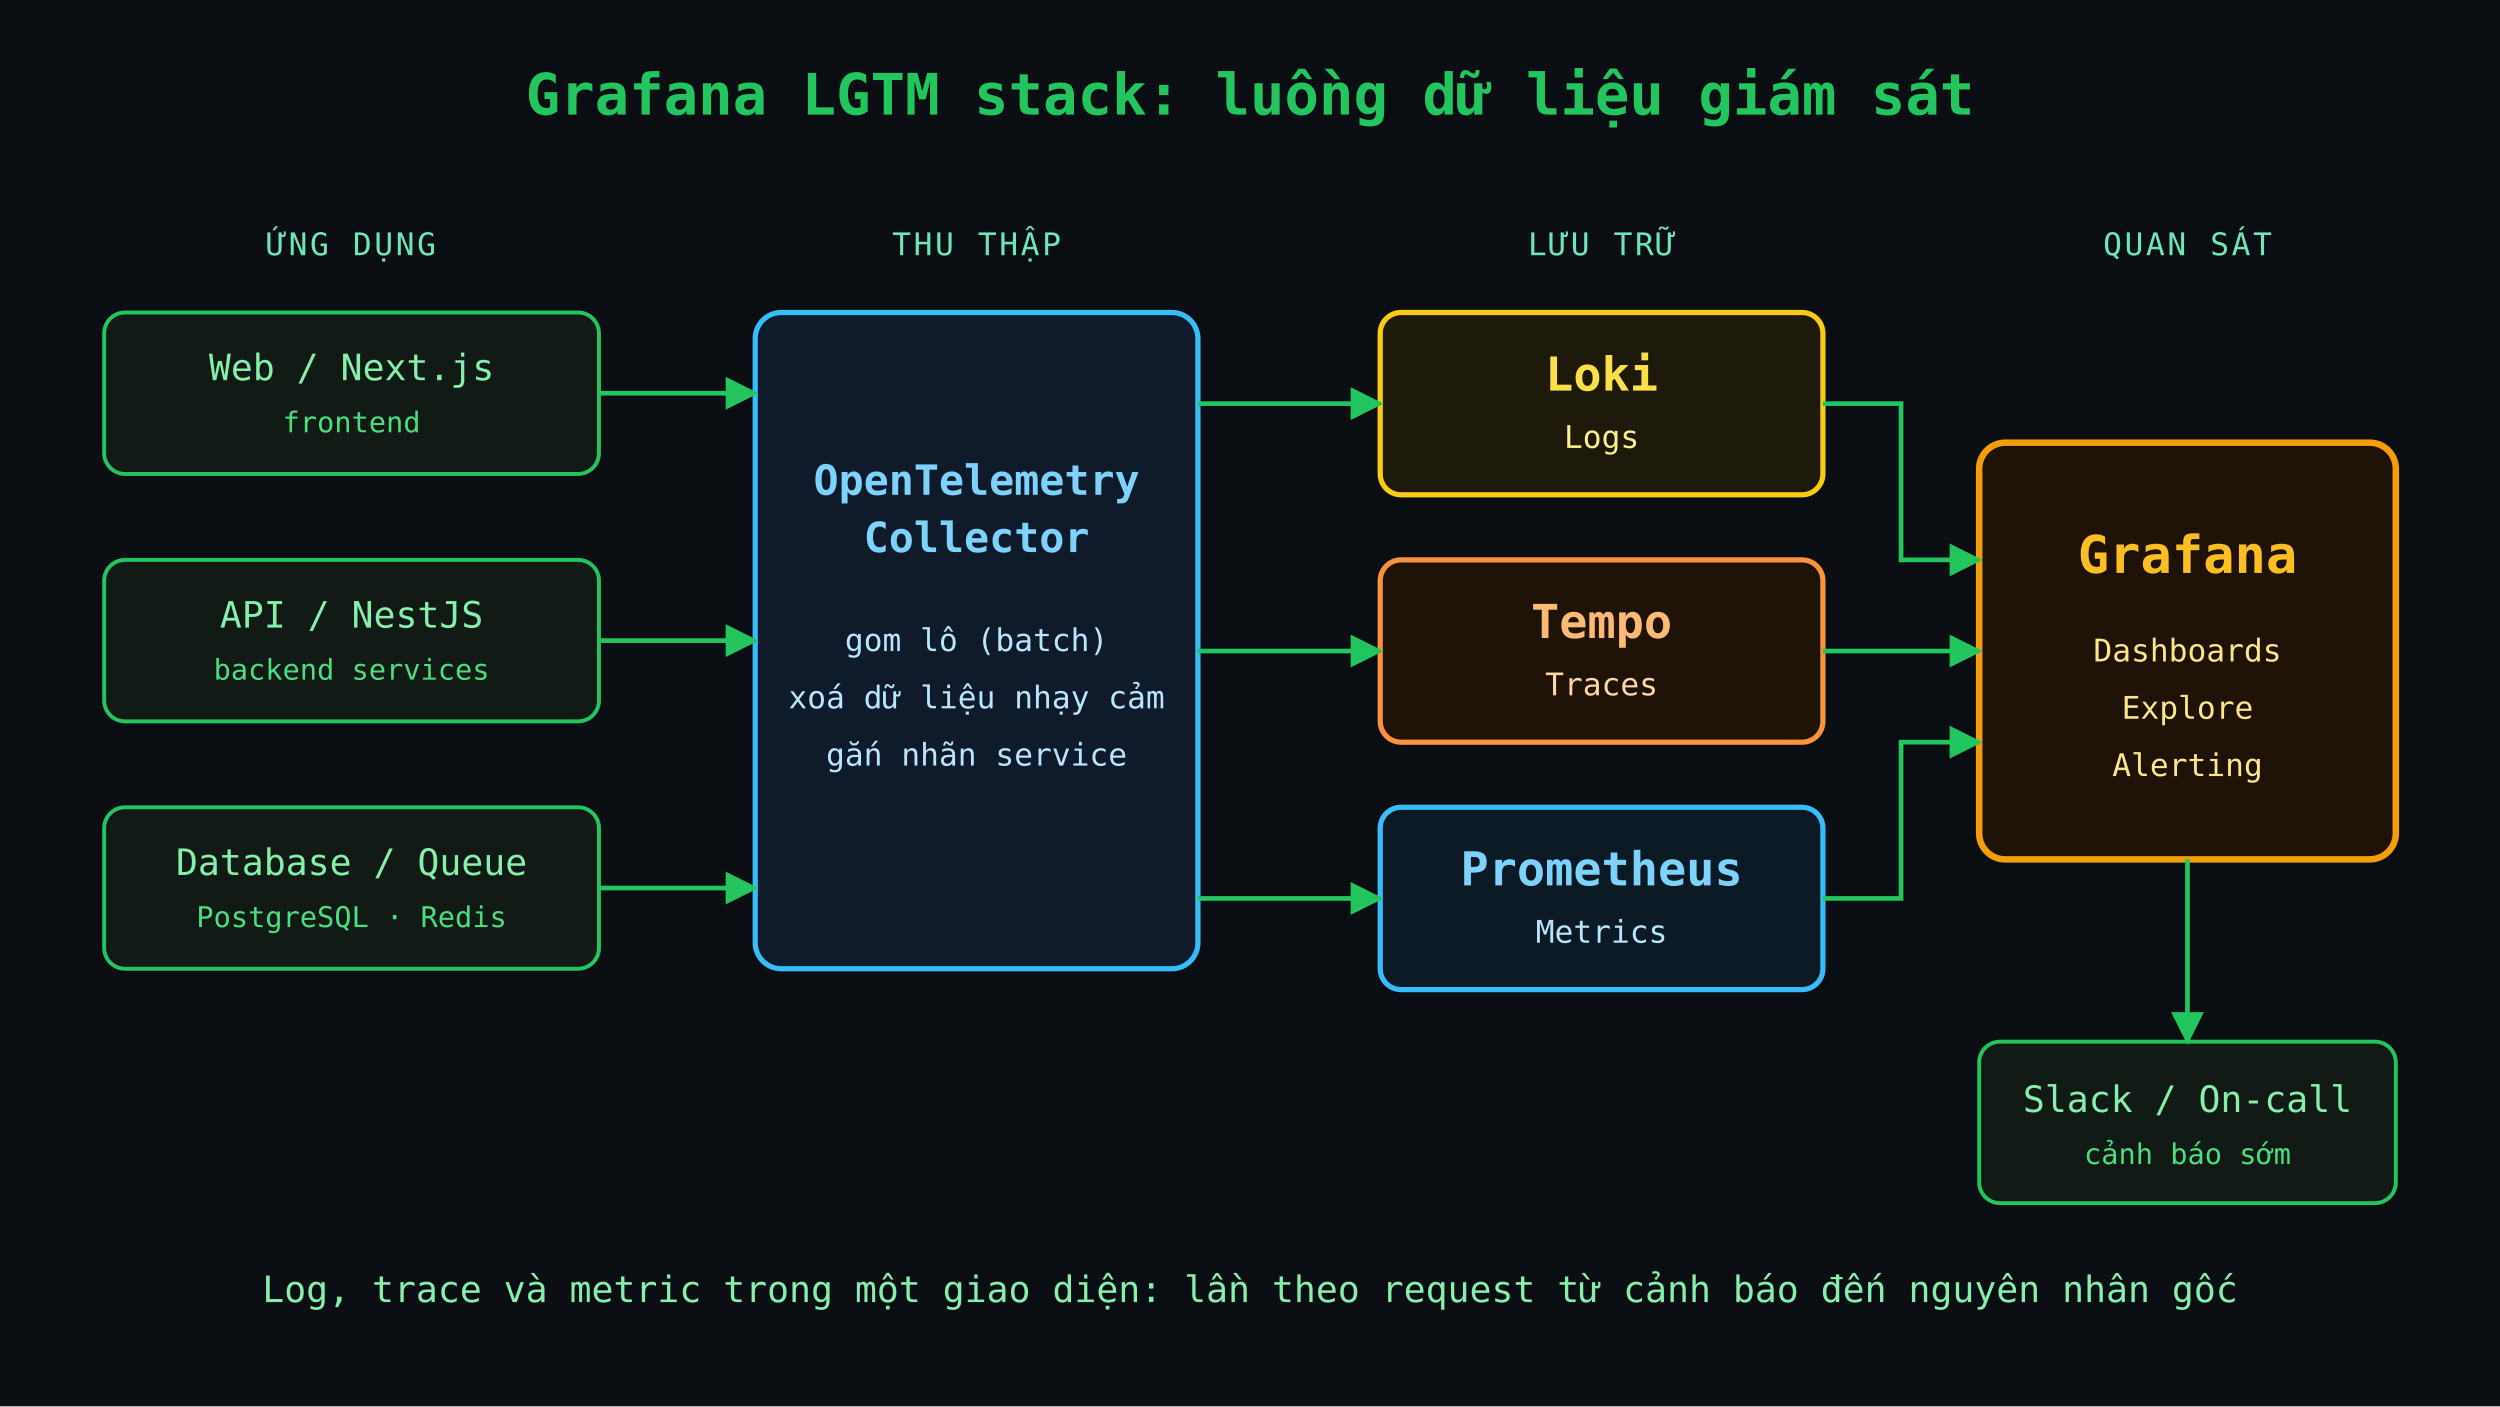
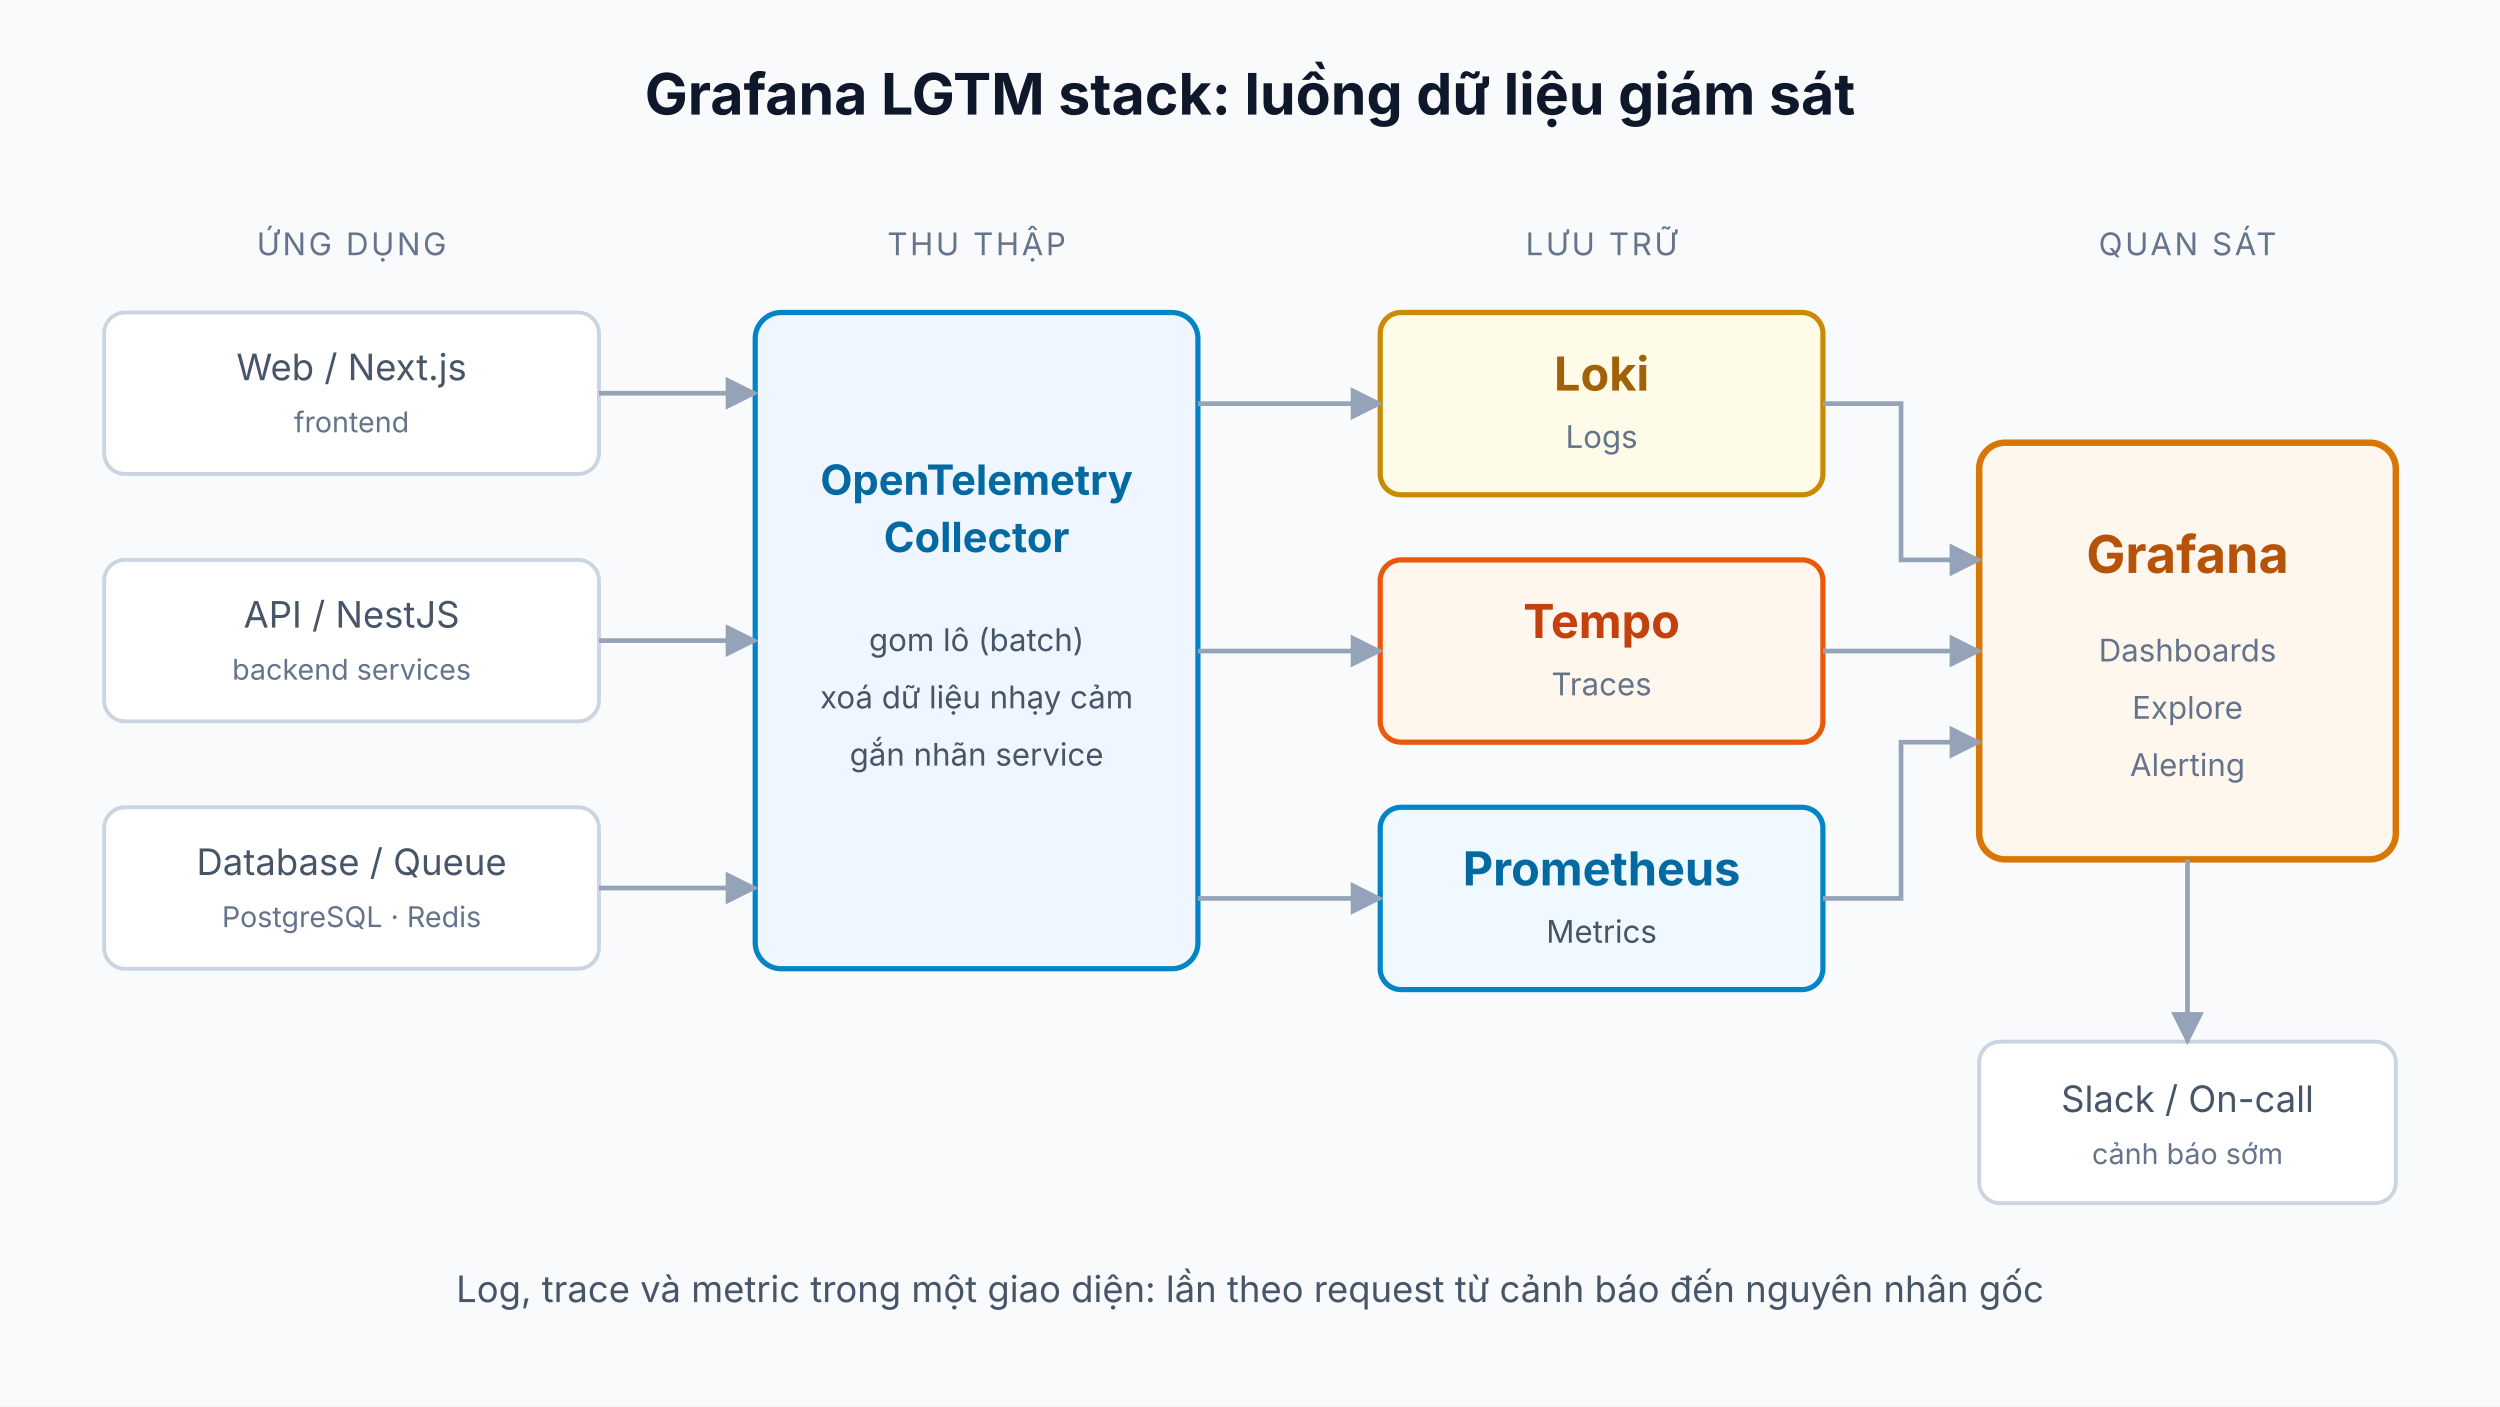
- <svg xmlns="http://www.w3.org/2000/svg" viewBox="0 0 960 540" font-family="ui-monospace, Menlo, Consolas, monospace" role="img" aria-labelledby="t d">
+ <svg xmlns="http://www.w3.org/2000/svg" viewBox="0 0 960 540" font-family="Inter, -apple-system, 'Segoe UI', Helvetica, Arial, sans-serif" role="img" aria-labelledby="t d">
  <defs>
    <marker id="a" viewBox="0 0 10 10" refX="9" refY="5" markerWidth="7" markerHeight="7" orient="auto-start-reverse">
-       <path d="M0 0L10 5L0 10z" fill="#22c55e" />
+       <path d="M0 0L10 5L0 10z" fill="#94A3B8" />
    </marker>
  </defs>
-   <rect width="960" height="540" fill="#0b0f14" />
-   <text x="480" y="44" fill="#22c55e" font-size="22" font-weight="700" text-anchor="middle">Grafana LGTM stack: luồng dữ liệu giám sát</text>
-   <g fill="#6ee7b7" font-size="12" text-anchor="middle" letter-spacing="1">
+   <rect width="960" height="540" fill="#F8FAFC" />
+   <text x="480" y="44" fill="#0F172A" font-size="22" font-weight="700" text-anchor="middle">Grafana LGTM stack: luồng dữ liệu giám sát</text>
+   <g fill="#64748B" font-size="12" text-anchor="middle" letter-spacing="1">
    <text x="135" y="98">ỨNG DỤNG</text>
    <text x="375" y="98">THU THẬP</text>
    <text x="615" y="98">LƯU TRỮ</text>
    <text x="840" y="98">QUAN SÁT</text>
  </g>
-   <g fill="#111a14" stroke="#22c55e" stroke-width="1.5">
+   <g fill="#FFFFFF" stroke="#CBD5E1" stroke-width="1.5">
    <rect x="40" y="120" width="190" height="62" rx="8" />
    <rect x="40" y="215" width="190" height="62" rx="8" />
    <rect x="40" y="310" width="190" height="62" rx="8" />
  </g>
-   <g fill="#86efac" font-size="14" text-anchor="middle">
+   <g fill="#475569" font-size="14" text-anchor="middle">
    <text x="135" y="146">Web / Next.js</text>
-     <text x="135" y="166" font-size="11" fill="#4ade80">frontend</text>
+     <text x="135" y="166" font-size="11" fill="#64748B">frontend</text>
    <text x="135" y="241">API / NestJS</text>
-     <text x="135" y="261" font-size="11" fill="#4ade80">backend services</text>
+     <text x="135" y="261" font-size="11" fill="#64748B">backend services</text>
    <text x="135" y="336">Database / Queue</text>
-     <text x="135" y="356" font-size="11" fill="#4ade80">PostgreSQL · Redis</text>
+     <text x="135" y="356" font-size="11" fill="#64748B">PostgreSQL · Redis</text>
  </g>
-   <rect x="290" y="120" width="170" height="252" rx="10" fill="#0f1b2b" stroke="#38bdf8" stroke-width="2" />
+   <rect x="290" y="120" width="170" height="252" rx="10" fill="#EFF6FF" stroke="#0284C7" stroke-width="2" />
  <g text-anchor="middle">
-     <text x="375" y="190" fill="#7dd3fc" font-size="16" font-weight="700">OpenTelemetry</text>
-     <text x="375" y="212" fill="#7dd3fc" font-size="16" font-weight="700">Collector</text>
-     <text x="375" y="250" fill="#bae6fd" font-size="12">gom lô (batch)</text>
-     <text x="375" y="272" fill="#bae6fd" font-size="12">xoá dữ liệu nhạy cảm</text>
-     <text x="375" y="294" fill="#bae6fd" font-size="12">gắn nhãn service</text>
+     <text x="375" y="190" fill="#0369A1" font-size="16" font-weight="700">OpenTelemetry</text>
+     <text x="375" y="212" fill="#0369A1" font-size="16" font-weight="700">Collector</text>
+     <text x="375" y="250" fill="#475569" font-size="12">gom lô (batch)</text>
+     <text x="375" y="272" fill="#475569" font-size="12">xoá dữ liệu nhạy cảm</text>
+     <text x="375" y="294" fill="#475569" font-size="12">gắn nhãn service</text>
  </g>
  <g stroke-width="2">
-     <rect x="530" y="120" width="170" height="70" rx="8" fill="#1d1a0b" stroke="#facc15" />
-     <rect x="530" y="215" width="170" height="70" rx="8" fill="#1f1308" stroke="#fb923c" />
-     <rect x="530" y="310" width="170" height="70" rx="8" fill="#0b1a24" stroke="#38bdf8" />
+     <rect x="530" y="120" width="170" height="70" rx="8" fill="#FEFCE8" stroke="#CA8A04" />
+     <rect x="530" y="215" width="170" height="70" rx="8" fill="#FFF7ED" stroke="#EA580C" />
+     <rect x="530" y="310" width="170" height="70" rx="8" fill="#F0F9FF" stroke="#0284C7" />
  </g>
  <g text-anchor="middle">
-     <text x="615" y="150" fill="#fde047" font-size="18" font-weight="700">Loki</text>
-     <text x="615" y="172" fill="#fef08a" font-size="12">Logs</text>
-     <text x="615" y="245" fill="#fdba74" font-size="18" font-weight="700">Tempo</text>
-     <text x="615" y="267" fill="#fed7aa" font-size="12">Traces</text>
-     <text x="615" y="340" fill="#7dd3fc" font-size="18" font-weight="700">Prometheus</text>
-     <text x="615" y="362" fill="#bae6fd" font-size="12">Metrics</text>
+     <text x="615" y="150" fill="#A16207" font-size="18" font-weight="700">Loki</text>
+     <text x="615" y="172" fill="#64748B" font-size="12">Logs</text>
+     <text x="615" y="245" fill="#C2410C" font-size="18" font-weight="700">Tempo</text>
+     <text x="615" y="267" fill="#64748B" font-size="12">Traces</text>
+     <text x="615" y="340" fill="#0369A1" font-size="18" font-weight="700">Prometheus</text>
+     <text x="615" y="362" fill="#475569" font-size="12">Metrics</text>
  </g>
-   <rect x="760" y="170" width="160" height="160" rx="10" fill="#1f1308" stroke="#f59e0b" stroke-width="2.5" />
+   <rect x="760" y="170" width="160" height="160" rx="10" fill="#FFF7ED" stroke="#D97706" stroke-width="2.5" />
  <g text-anchor="middle">
-     <text x="840" y="220" fill="#fbbf24" font-size="20" font-weight="700">Grafana</text>
-     <text x="840" y="254" fill="#fde68a" font-size="12">Dashboards</text>
-     <text x="840" y="276" fill="#fde68a" font-size="12">Explore</text>
-     <text x="840" y="298" fill="#fde68a" font-size="12">Alerting</text>
+     <text x="840" y="220" fill="#B45309" font-size="20" font-weight="700">Grafana</text>
+     <text x="840" y="254" fill="#64748B" font-size="12">Dashboards</text>
+     <text x="840" y="276" fill="#64748B" font-size="12">Explore</text>
+     <text x="840" y="298" fill="#64748B" font-size="12">Alerting</text>
  </g>
-   <rect x="760" y="400" width="160" height="62" rx="8" fill="#111a14" stroke="#22c55e" stroke-width="1.5" />
+   <rect x="760" y="400" width="160" height="62" rx="8" fill="#FFFFFF" stroke="#CBD5E1" stroke-width="1.5" />
  <g text-anchor="middle">
-     <text x="840" y="427" fill="#86efac" font-size="14">Slack / On-call</text>
-     <text x="840" y="447" fill="#4ade80" font-size="11">cảnh báo sớm</text>
+     <text x="840" y="427" fill="#475569" font-size="14">Slack / On-call</text>
+     <text x="840" y="447" fill="#64748B" font-size="11">cảnh báo sớm</text>
  </g>
-   <g stroke="#22c55e" stroke-width="1.8" fill="none" marker-end="url(#a)">
+   <g stroke="#94A3B8" stroke-width="1.8" fill="none" marker-end="url(#a)">
    <path d="M230 151H290" />
    <path d="M230 246H290" />
    <path d="M230 341H290" />
    <path d="M460 155H530" />
    <path d="M460 250H530" />
    <path d="M460 345H530" />
    <path d="M700 155H730V215H760" />
    <path d="M700 250H760" />
    <path d="M700 345H730V285H760" />
    <path d="M840 330V400" />
  </g>
-   <text x="480" y="500" fill="#86efac" font-size="14" text-anchor="middle">Log, trace và metric trong một giao diện: lần theo request từ cảnh báo đến nguyên nhân gốc</text>
+   <text x="480" y="500" fill="#475569" font-size="14" text-anchor="middle">Log, trace và metric trong một giao diện: lần theo request từ cảnh báo đến nguyên nhân gốc</text>
</svg>
